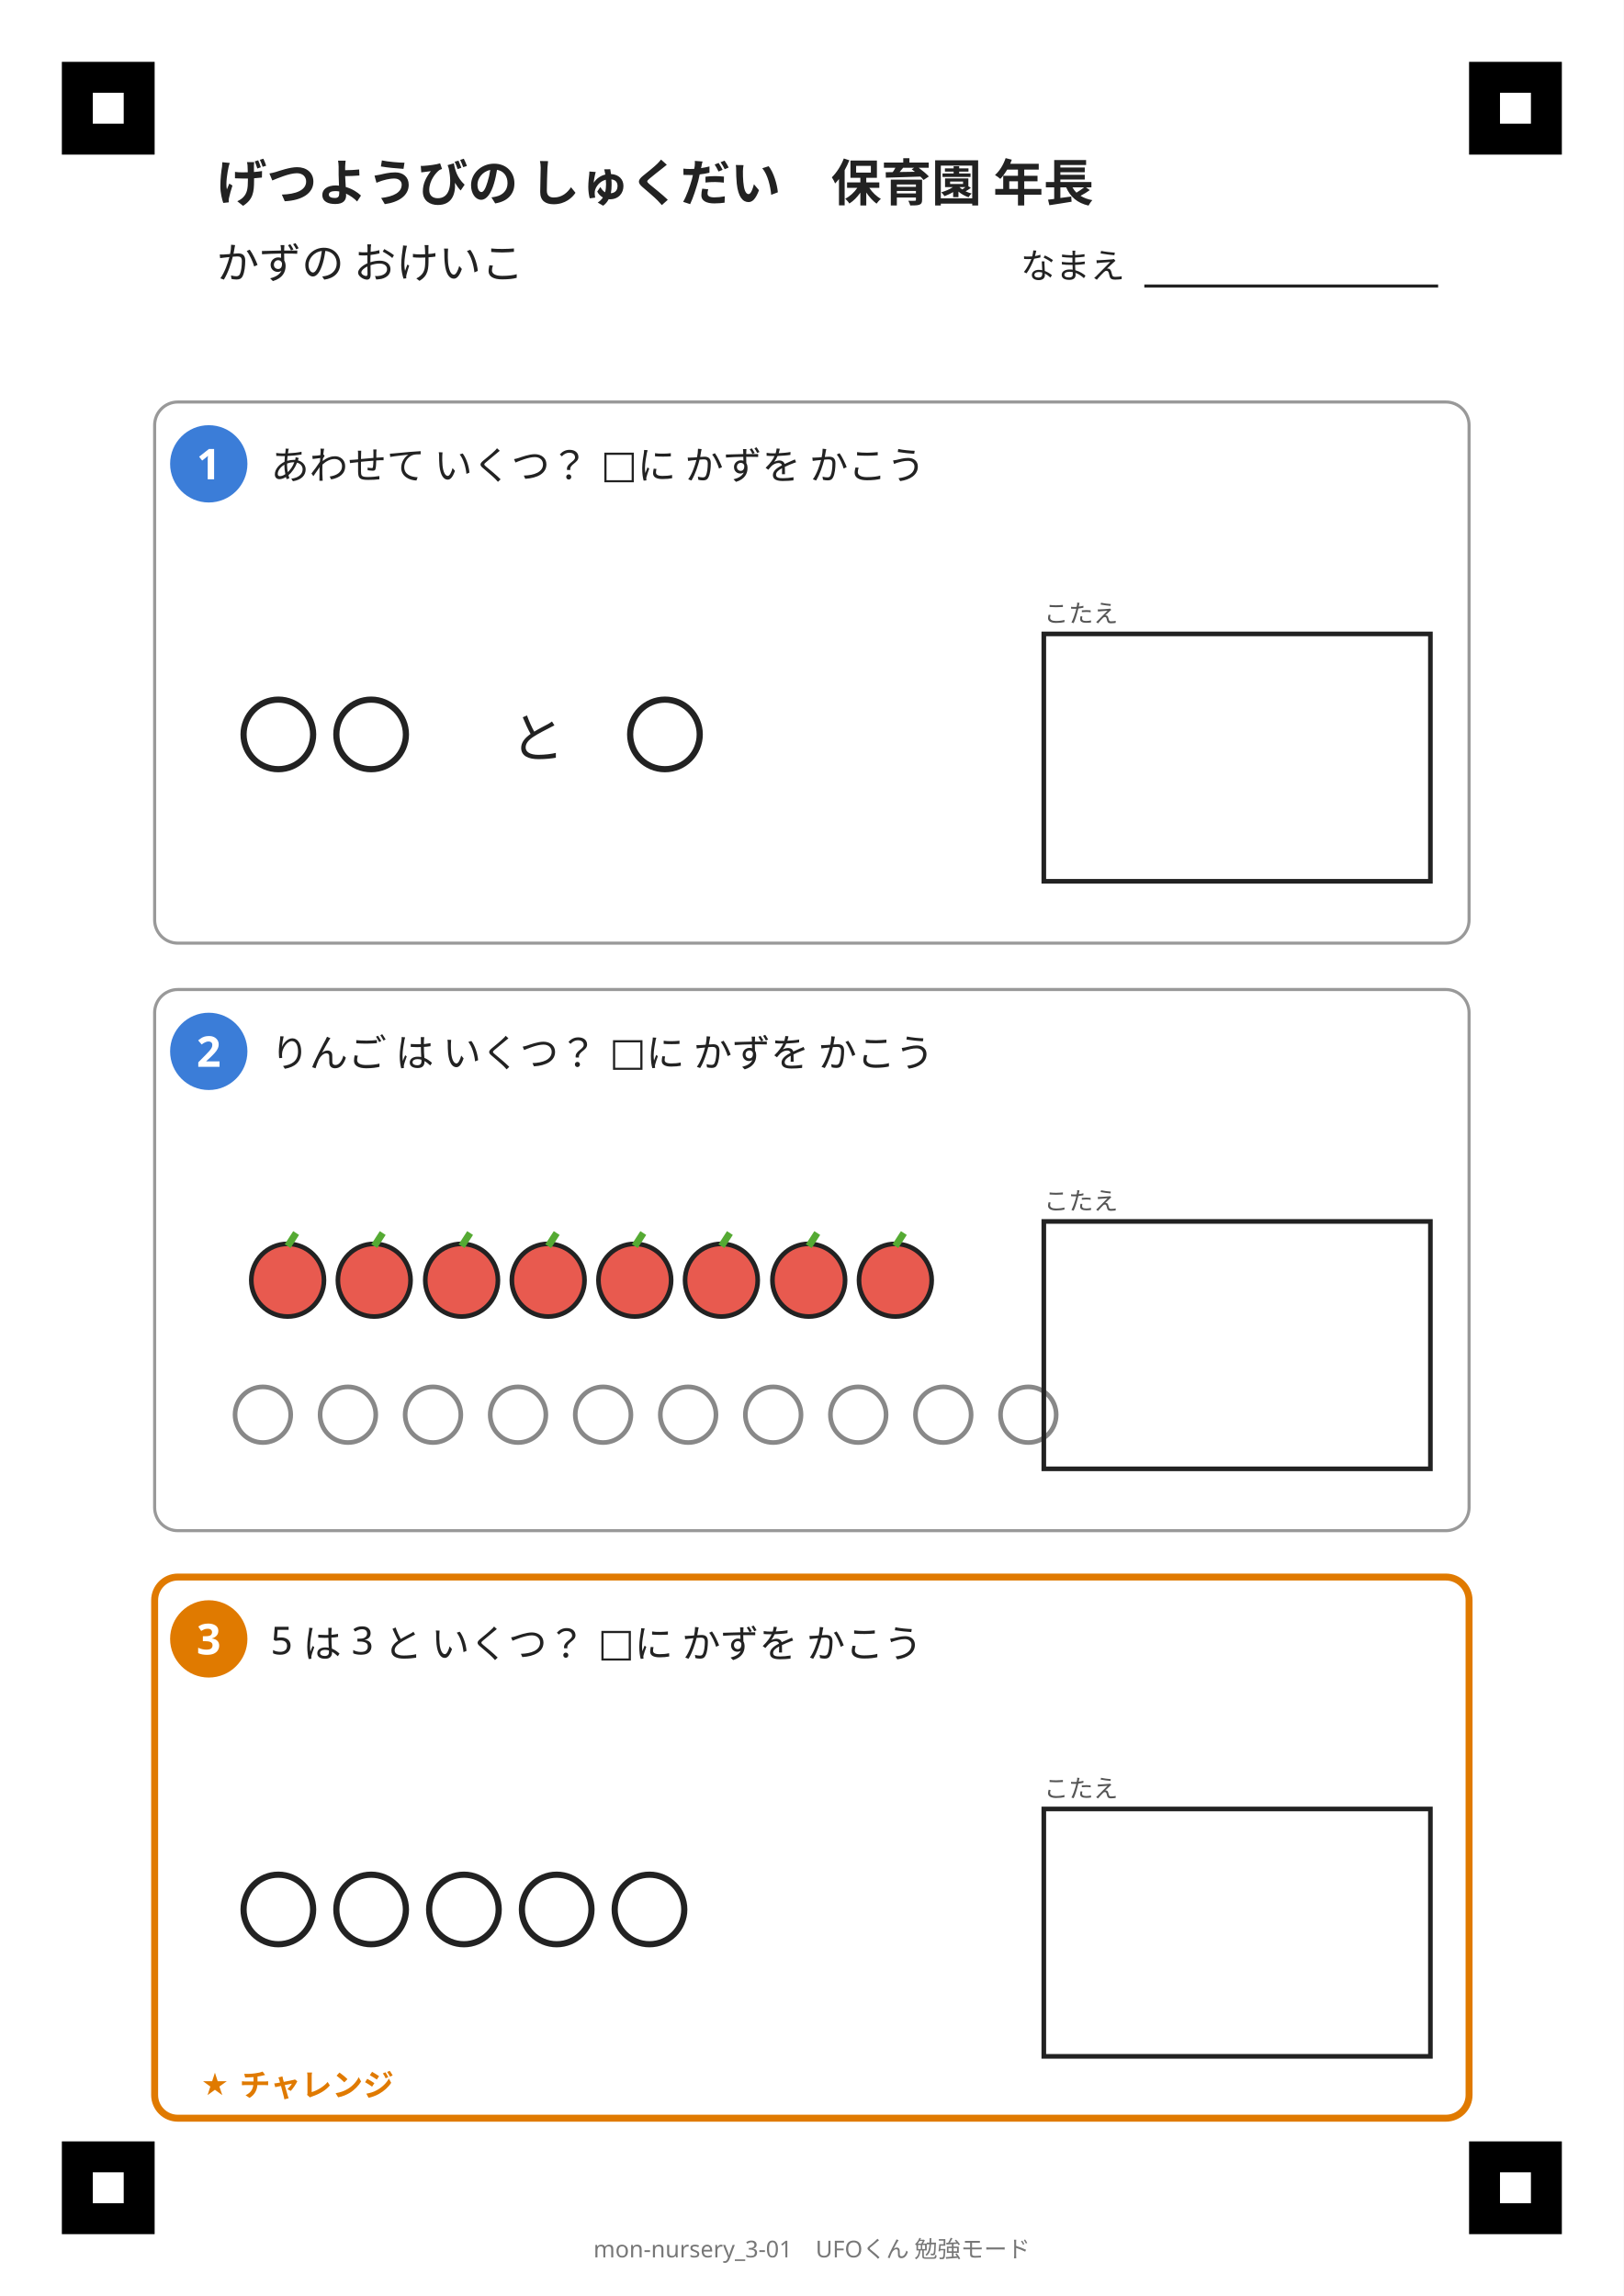
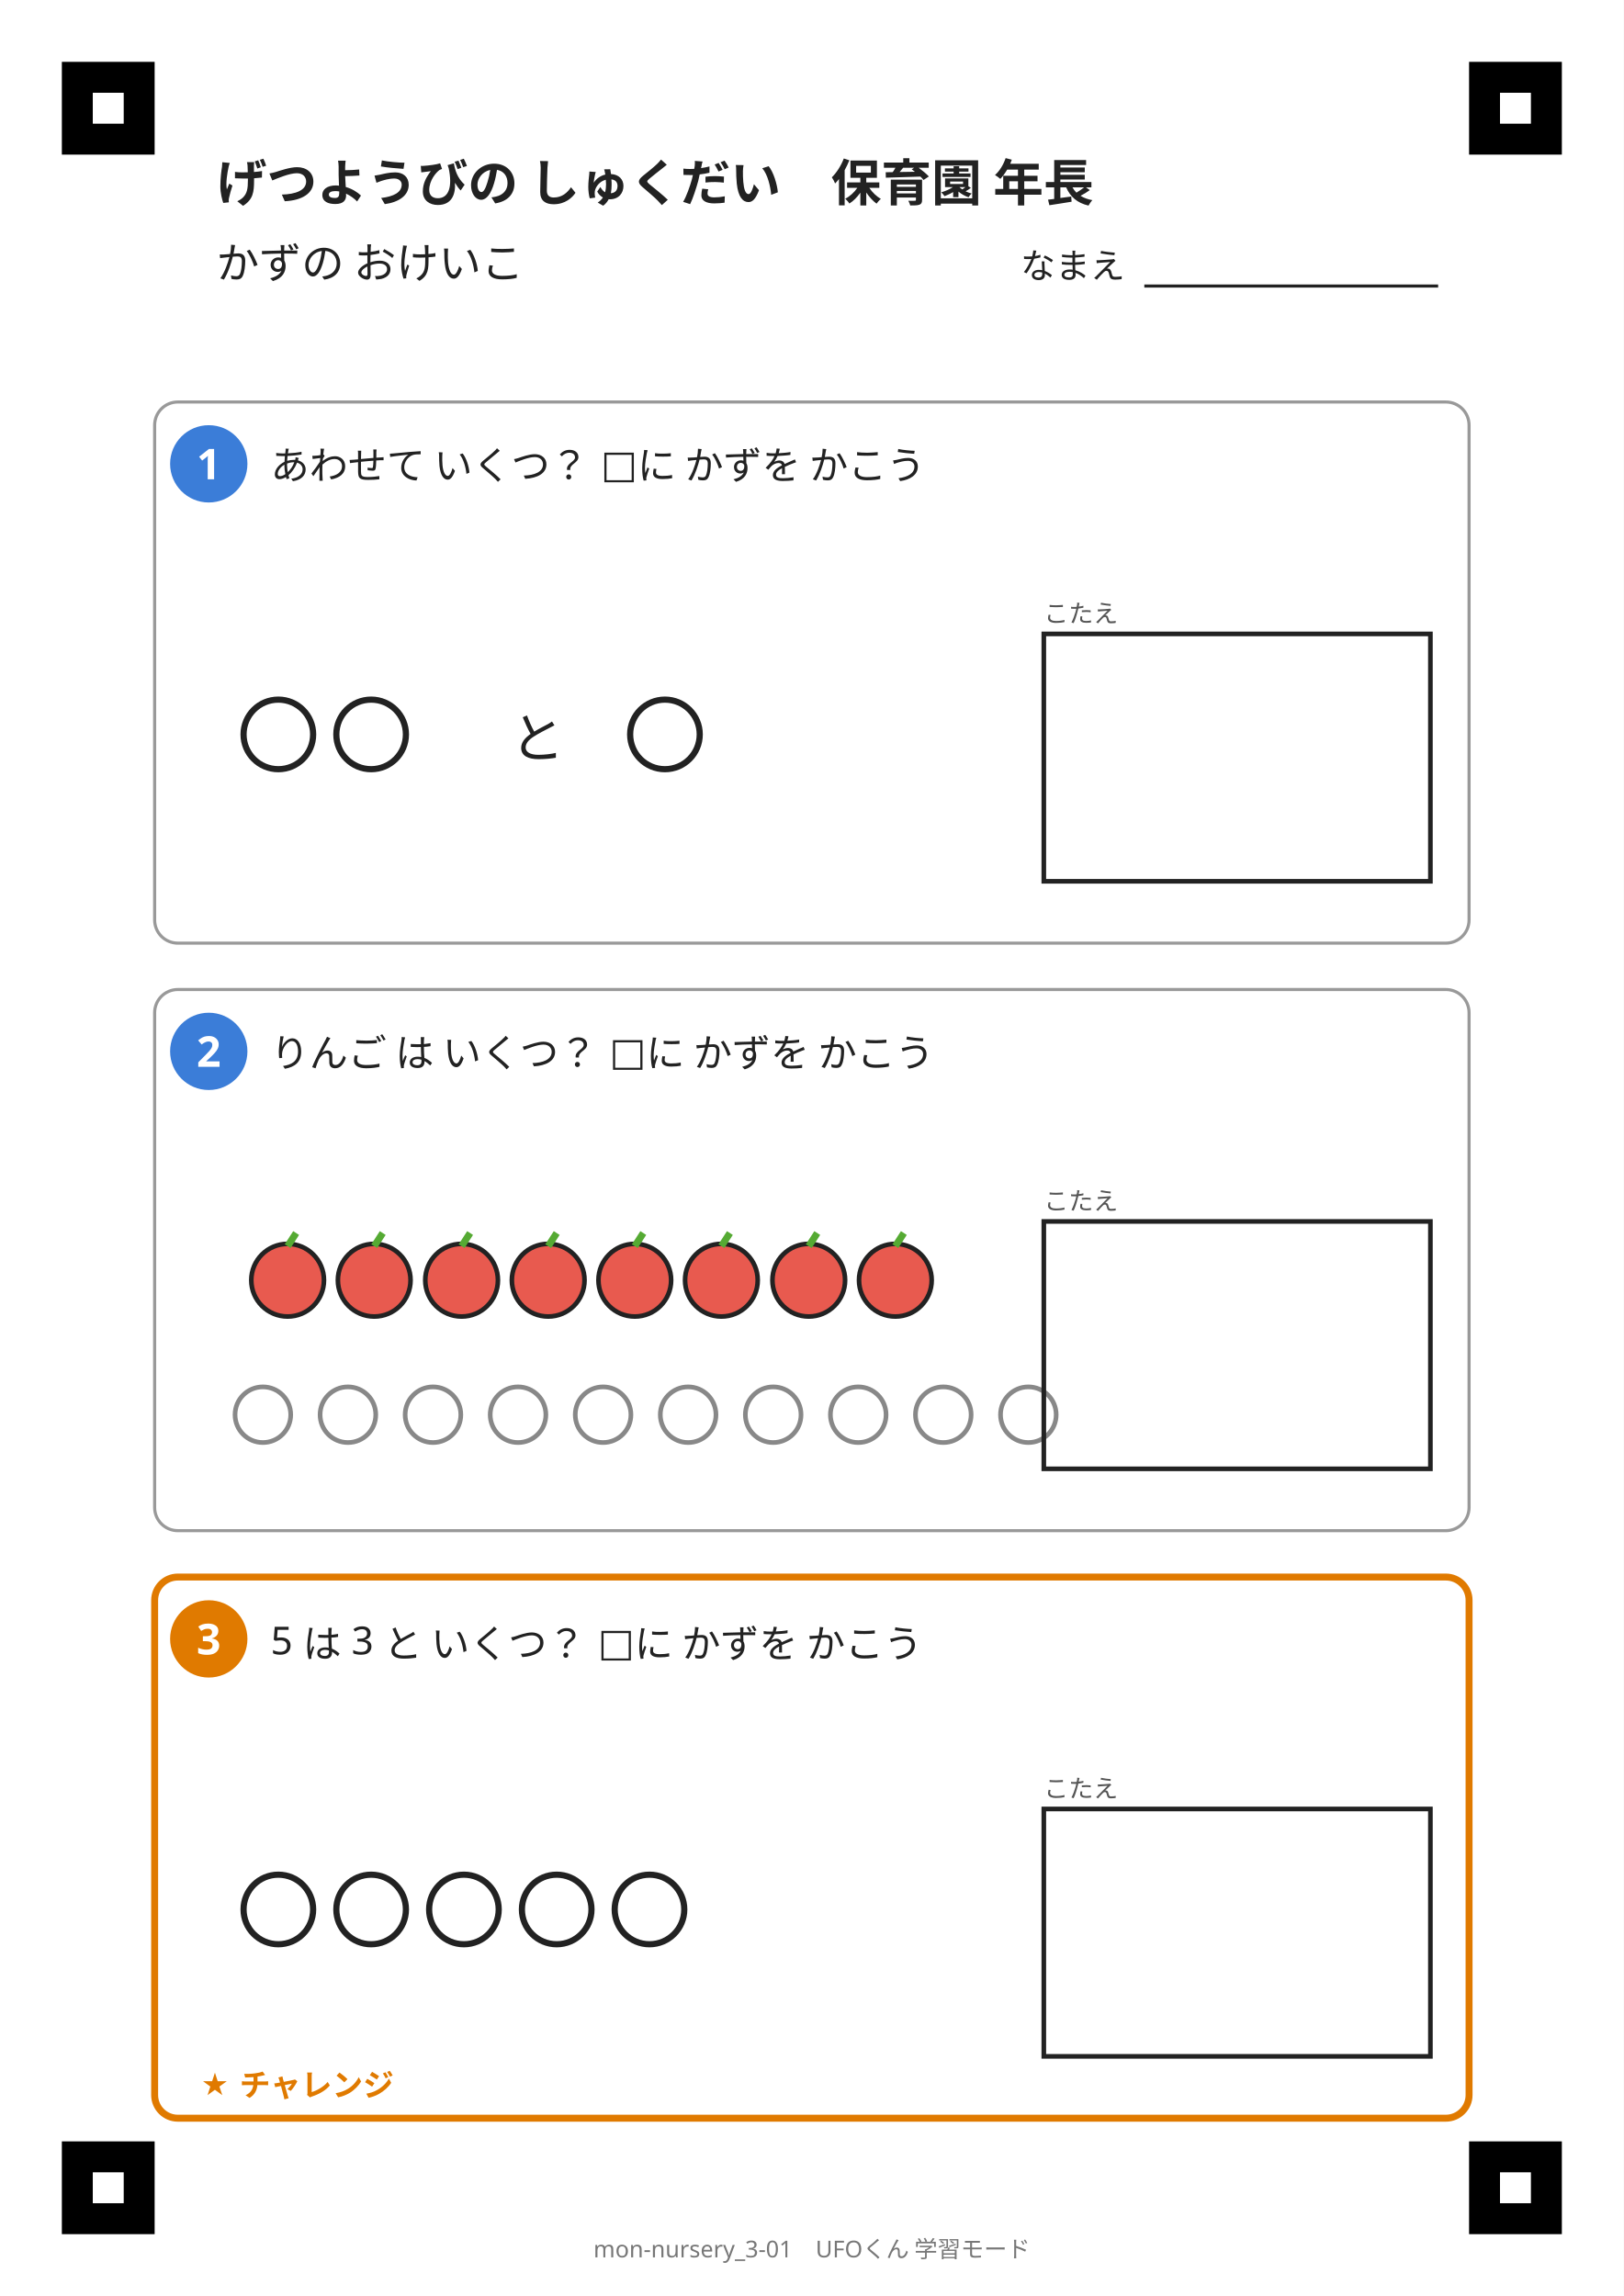
<svg xmlns="http://www.w3.org/2000/svg" width="210.0mm" height="297.0mm" viewBox="0 0 210.0 297.0" font-family="'Hiragino Maru Gothic ProN', 'BIZ UDPGothic', 'Noto Sans JP', sans-serif">
  <rect width="210.0" height="297.0" fill="#fff" />
  <rect x="8.0" y="8.0" width="12.0" height="12.0" fill="#000" />
  <rect x="12.0" y="12.0" width="4.0" height="4.0" fill="#fff" />
  <rect x="190.0" y="8.0" width="12.0" height="12.0" fill="#000" />
  <rect x="194.0" y="12.0" width="4.0" height="4.0" fill="#fff" />
  <rect x="8.0" y="277.0" width="12.0" height="12.0" fill="#000" />
  <rect x="12.0" y="281.0" width="4.0" height="4.0" fill="#fff" />
  <rect x="190.0" y="277.0" width="12.0" height="12.0" fill="#000" />
  <rect x="194.0" y="281.0" width="4.0" height="4.0" fill="#fff" />
  <text x="28.0" y="26.0" font-size="6.5" font-weight="bold" text-anchor="start" fill="#222">げつようびの しゅくだい　保育園 年長</text>
  <text x="28.0" y="36.0" font-size="5.5" font-weight="normal" text-anchor="start" fill="#222">かずの おけいこ</text>
  <text x="132.0" y="36.0" font-size="4.5" font-weight="normal" text-anchor="start" fill="#222">なまえ</text>
  <line x1="148" y1="37" x2="186" y2="37" stroke="#222" stroke-width="0.4" />
-   <text x="105.0" y="292.0" font-size="3.0" font-weight="normal" text-anchor="middle" fill="#777">mon-nursery_3-01　UFOくん 勉強モード</text>
+   <text x="105.0" y="292.0" font-size="3.0" font-weight="normal" text-anchor="middle" fill="#777">mon-nursery_3-01　UFOくん 学習モード</text>
  <rect x="20.0" y="52.0" width="170.0" height="70.0" rx="3" fill="none" stroke="#999" stroke-width="0.4" />
  <circle cx="27.0" cy="60.0" r="5" fill="#3b7dd8" />
  <text x="27.0" y="62.0" font-size="5.5" font-weight="bold" text-anchor="middle" fill="#fff">1</text>
  <text x="35.0" y="62.0" font-size="5.0" font-weight="normal" text-anchor="start" fill="#222">あわせて いくつ？ □に かずを かこう</text>
  <circle cx="36.0" cy="95.0" r="4.5" fill="none" stroke="#222" stroke-width="0.8" />
  <circle cx="48.0" cy="95.0" r="4.5" fill="none" stroke="#222" stroke-width="0.8" />
  <text x="66.0" y="98.0" font-size="7" font-weight="normal" text-anchor="start" fill="#222">と</text>
  <circle cx="86.0" cy="95.0" r="4.5" fill="none" stroke="#222" stroke-width="0.8" />
  <rect x="135.0" y="82.0" width="50.0" height="32.0" fill="none" stroke="#222" stroke-width="0.6" />
  <text x="135.0" y="80.5" font-size="3.2" font-weight="normal" text-anchor="start" fill="#555">こたえ</text>
  <rect x="20.0" y="128.0" width="170.0" height="70.0" rx="3" fill="none" stroke="#999" stroke-width="0.4" />
  <circle cx="27.0" cy="136.0" r="5" fill="#3b7dd8" />
  <text x="27.0" y="138.0" font-size="5.5" font-weight="bold" text-anchor="middle" fill="#fff">2</text>
  <text x="35.0" y="138.0" font-size="5.0" font-weight="normal" text-anchor="start" fill="#222">りんご は いくつ？ □に かずを かこう</text>
  <circle cx="37.2" cy="165.6" r="4.7" fill="#e85a4f" stroke="#222" stroke-width="0.6" />
  <line x1="37.2" y1="161.2" x2="38.3" y2="159.5" stroke="#5a3" stroke-width="0.9" />
  <circle cx="48.4" cy="165.6" r="4.7" fill="#e85a4f" stroke="#222" stroke-width="0.6" />
  <line x1="48.4" y1="161.2" x2="49.5" y2="159.5" stroke="#5a3" stroke-width="0.9" />
  <circle cx="59.7" cy="165.6" r="4.7" fill="#e85a4f" stroke="#222" stroke-width="0.6" />
  <line x1="59.7" y1="161.2" x2="60.8" y2="159.5" stroke="#5a3" stroke-width="0.9" />
  <circle cx="70.9" cy="165.6" r="4.7" fill="#e85a4f" stroke="#222" stroke-width="0.6" />
  <line x1="70.9" y1="161.2" x2="72.0" y2="159.5" stroke="#5a3" stroke-width="0.9" />
  <circle cx="82.1" cy="165.6" r="4.7" fill="#e85a4f" stroke="#222" stroke-width="0.6" />
  <line x1="82.1" y1="161.2" x2="83.2" y2="159.5" stroke="#5a3" stroke-width="0.9" />
  <circle cx="93.3" cy="165.6" r="4.7" fill="#e85a4f" stroke="#222" stroke-width="0.6" />
  <line x1="93.3" y1="161.2" x2="94.4" y2="159.5" stroke="#5a3" stroke-width="0.9" />
  <circle cx="104.6" cy="165.6" r="4.7" fill="#e85a4f" stroke="#222" stroke-width="0.6" />
  <line x1="104.6" y1="161.2" x2="105.7" y2="159.5" stroke="#5a3" stroke-width="0.9" />
  <circle cx="115.8" cy="165.6" r="4.7" fill="#e85a4f" stroke="#222" stroke-width="0.6" />
  <line x1="115.8" y1="161.2" x2="116.9" y2="159.5" stroke="#5a3" stroke-width="0.9" />
  <circle cx="34.0" cy="183.0" r="3.6" fill="none" stroke="#888" stroke-width="0.6" />
  <circle cx="45.0" cy="183.0" r="3.6" fill="none" stroke="#888" stroke-width="0.6" />
  <circle cx="56.0" cy="183.0" r="3.6" fill="none" stroke="#888" stroke-width="0.6" />
  <circle cx="67.0" cy="183.0" r="3.6" fill="none" stroke="#888" stroke-width="0.6" />
  <circle cx="78.0" cy="183.0" r="3.6" fill="none" stroke="#888" stroke-width="0.6" />
  <circle cx="89.0" cy="183.0" r="3.6" fill="none" stroke="#888" stroke-width="0.6" />
  <circle cx="100.0" cy="183.0" r="3.6" fill="none" stroke="#888" stroke-width="0.6" />
  <circle cx="111.0" cy="183.0" r="3.6" fill="none" stroke="#888" stroke-width="0.6" />
  <circle cx="122.0" cy="183.0" r="3.6" fill="none" stroke="#888" stroke-width="0.6" />
  <circle cx="133.0" cy="183.0" r="3.6" fill="none" stroke="#888" stroke-width="0.6" />
  <rect x="135.0" y="158.0" width="50.0" height="32.0" fill="none" stroke="#222" stroke-width="0.6" />
  <text x="135.0" y="156.5" font-size="3.2" font-weight="normal" text-anchor="start" fill="#555">こたえ</text>
  <rect x="20.0" y="204.0" width="170.0" height="70.0" rx="3" fill="none" stroke="#e07a00" stroke-width="0.9" />
  <circle cx="27.0" cy="212.0" r="5" fill="#e07a00" />
  <text x="27.0" y="214.0" font-size="5.5" font-weight="bold" text-anchor="middle" fill="#fff">3</text>
  <text x="26.0" y="271.0" font-size="4.0" font-weight="bold" text-anchor="start" fill="#e07a00">★ チャレンジ</text>
  <text x="35.0" y="214.0" font-size="5.0" font-weight="normal" text-anchor="start" fill="#222">5 は 3 と いくつ？ □に かずを かこう</text>
  <circle cx="36.0" cy="247.0" r="4.5" fill="none" stroke="#222" stroke-width="0.8" />
  <circle cx="48.0" cy="247.0" r="4.5" fill="none" stroke="#222" stroke-width="0.8" />
  <circle cx="60.0" cy="247.0" r="4.5" fill="none" stroke="#222" stroke-width="0.8" />
  <circle cx="72.0" cy="247.0" r="4.5" fill="none" stroke="#222" stroke-width="0.8" />
  <circle cx="84.0" cy="247.0" r="4.5" fill="none" stroke="#222" stroke-width="0.8" />
  <rect x="135.0" y="234.0" width="50.0" height="32.0" fill="none" stroke="#222" stroke-width="0.6" />
  <text x="135.0" y="232.5" font-size="3.2" font-weight="normal" text-anchor="start" fill="#555">こたえ</text>
</svg>
